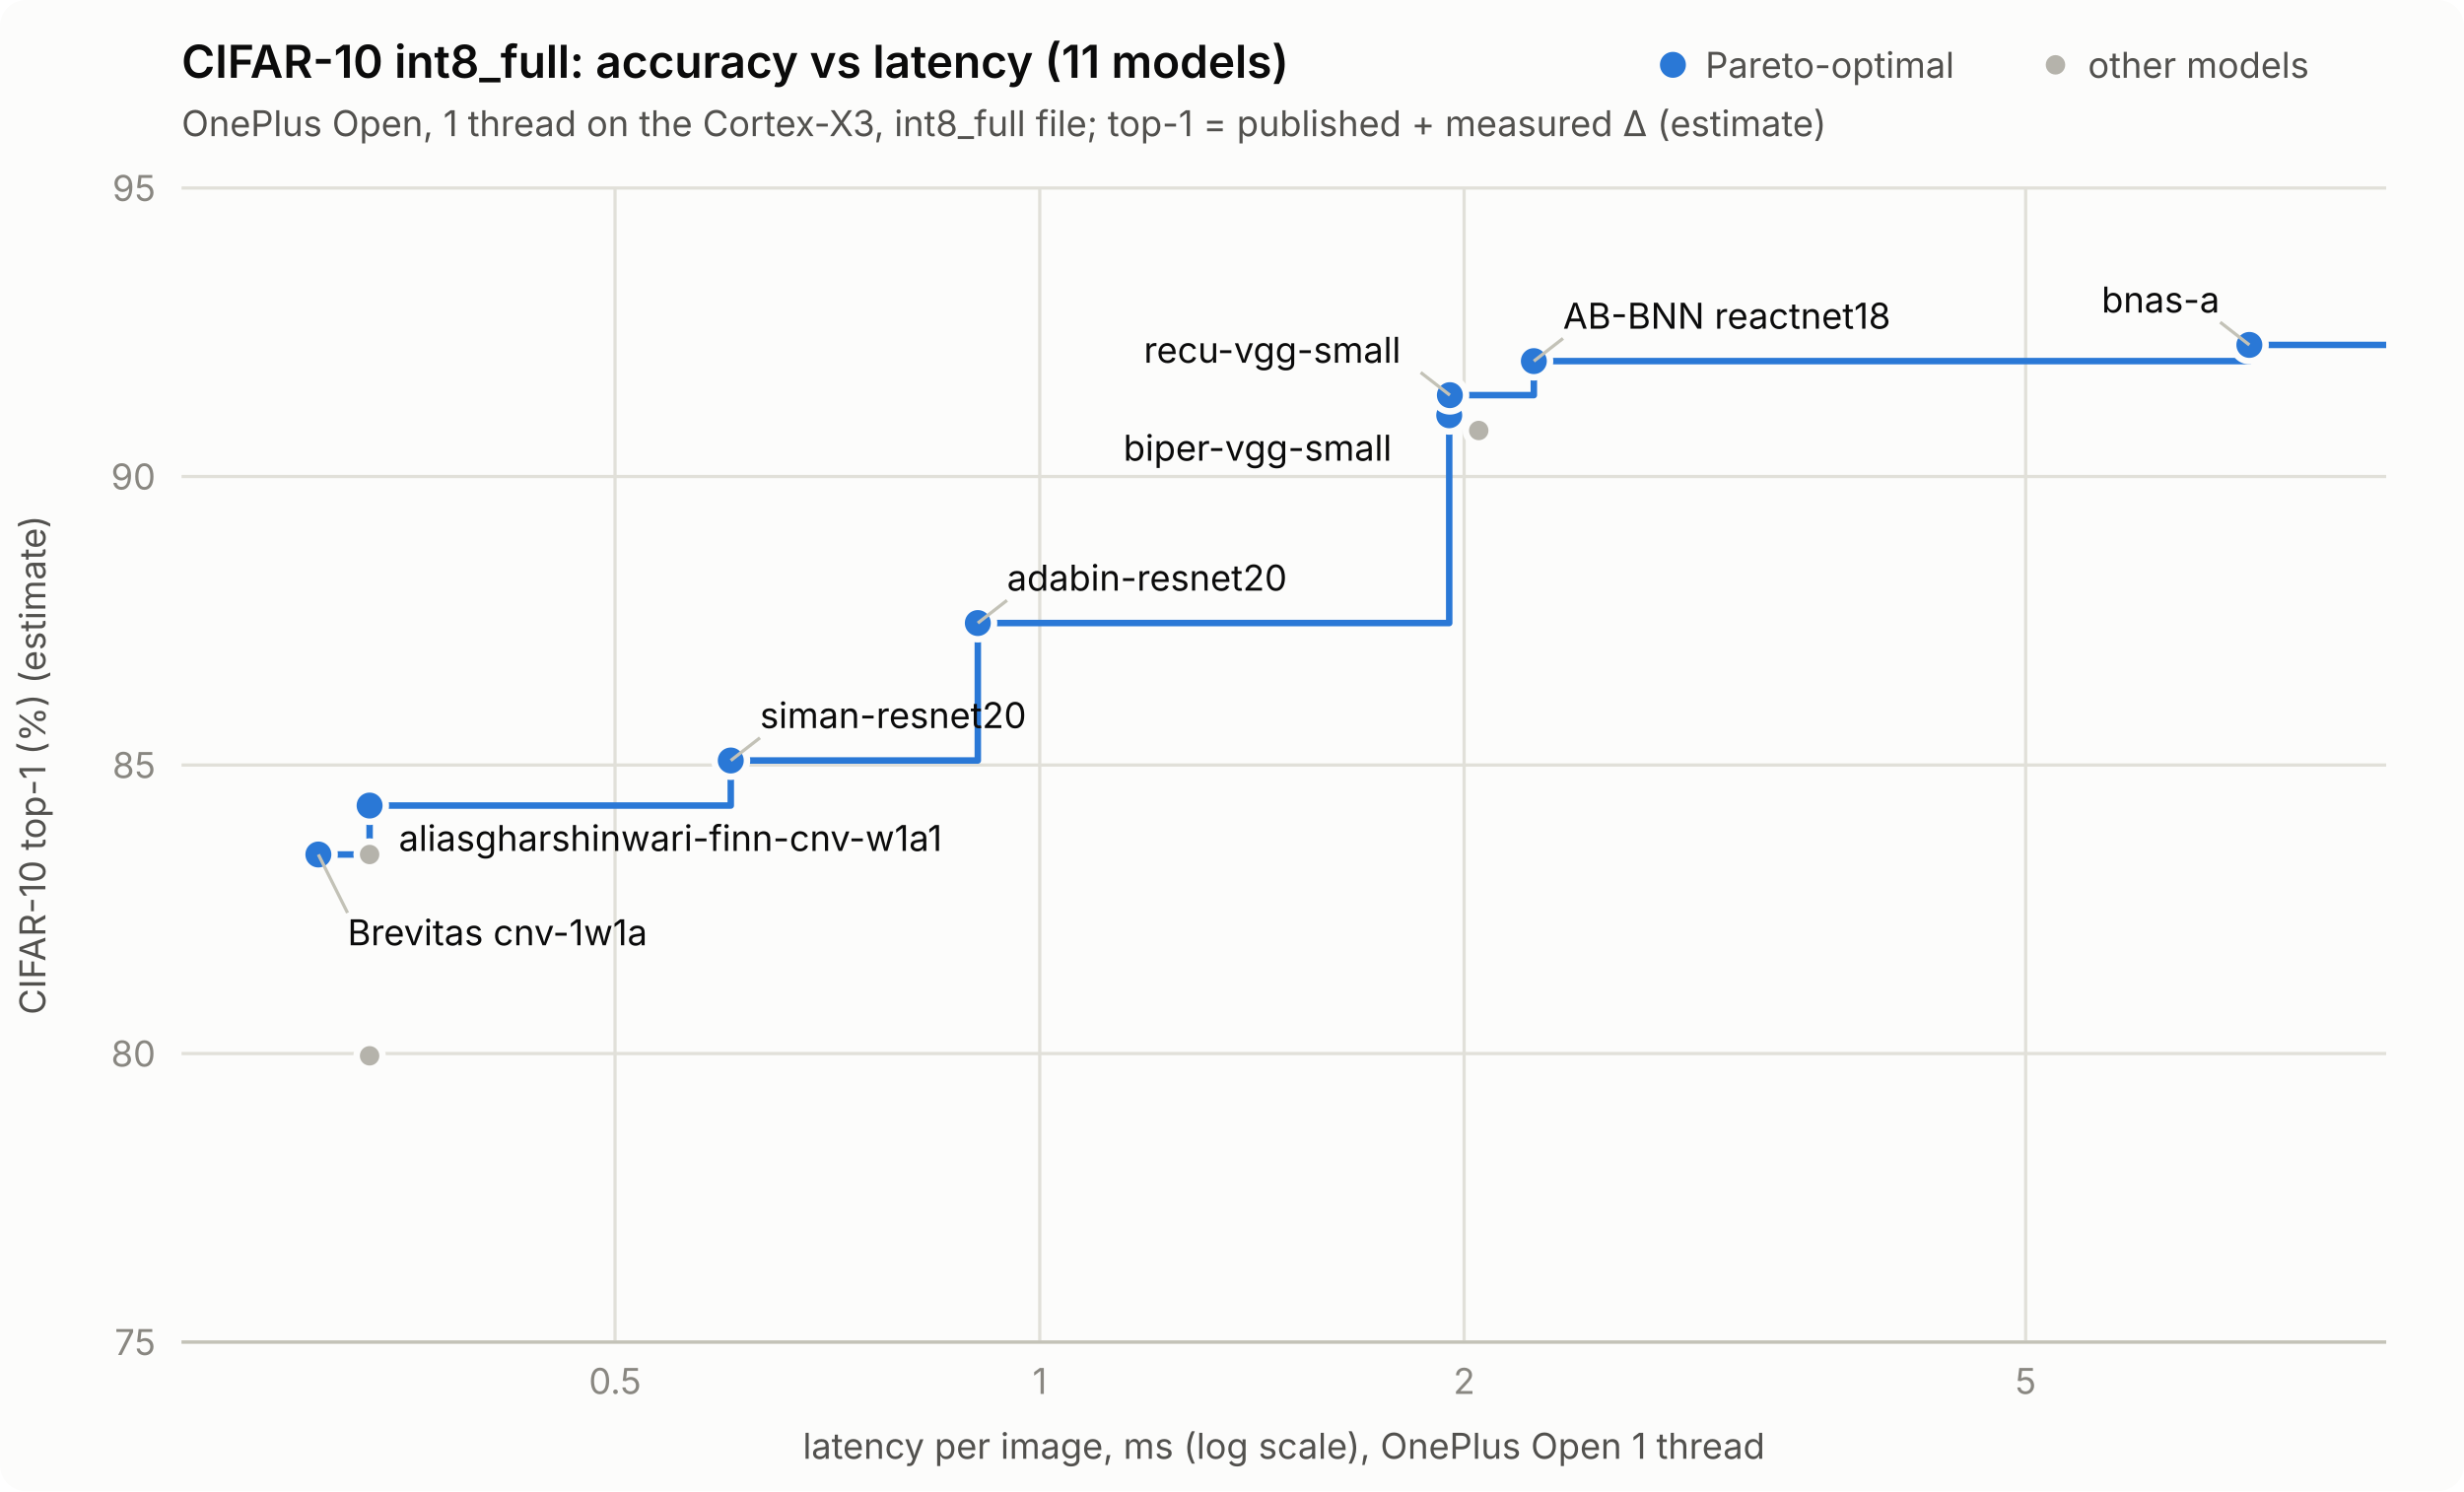
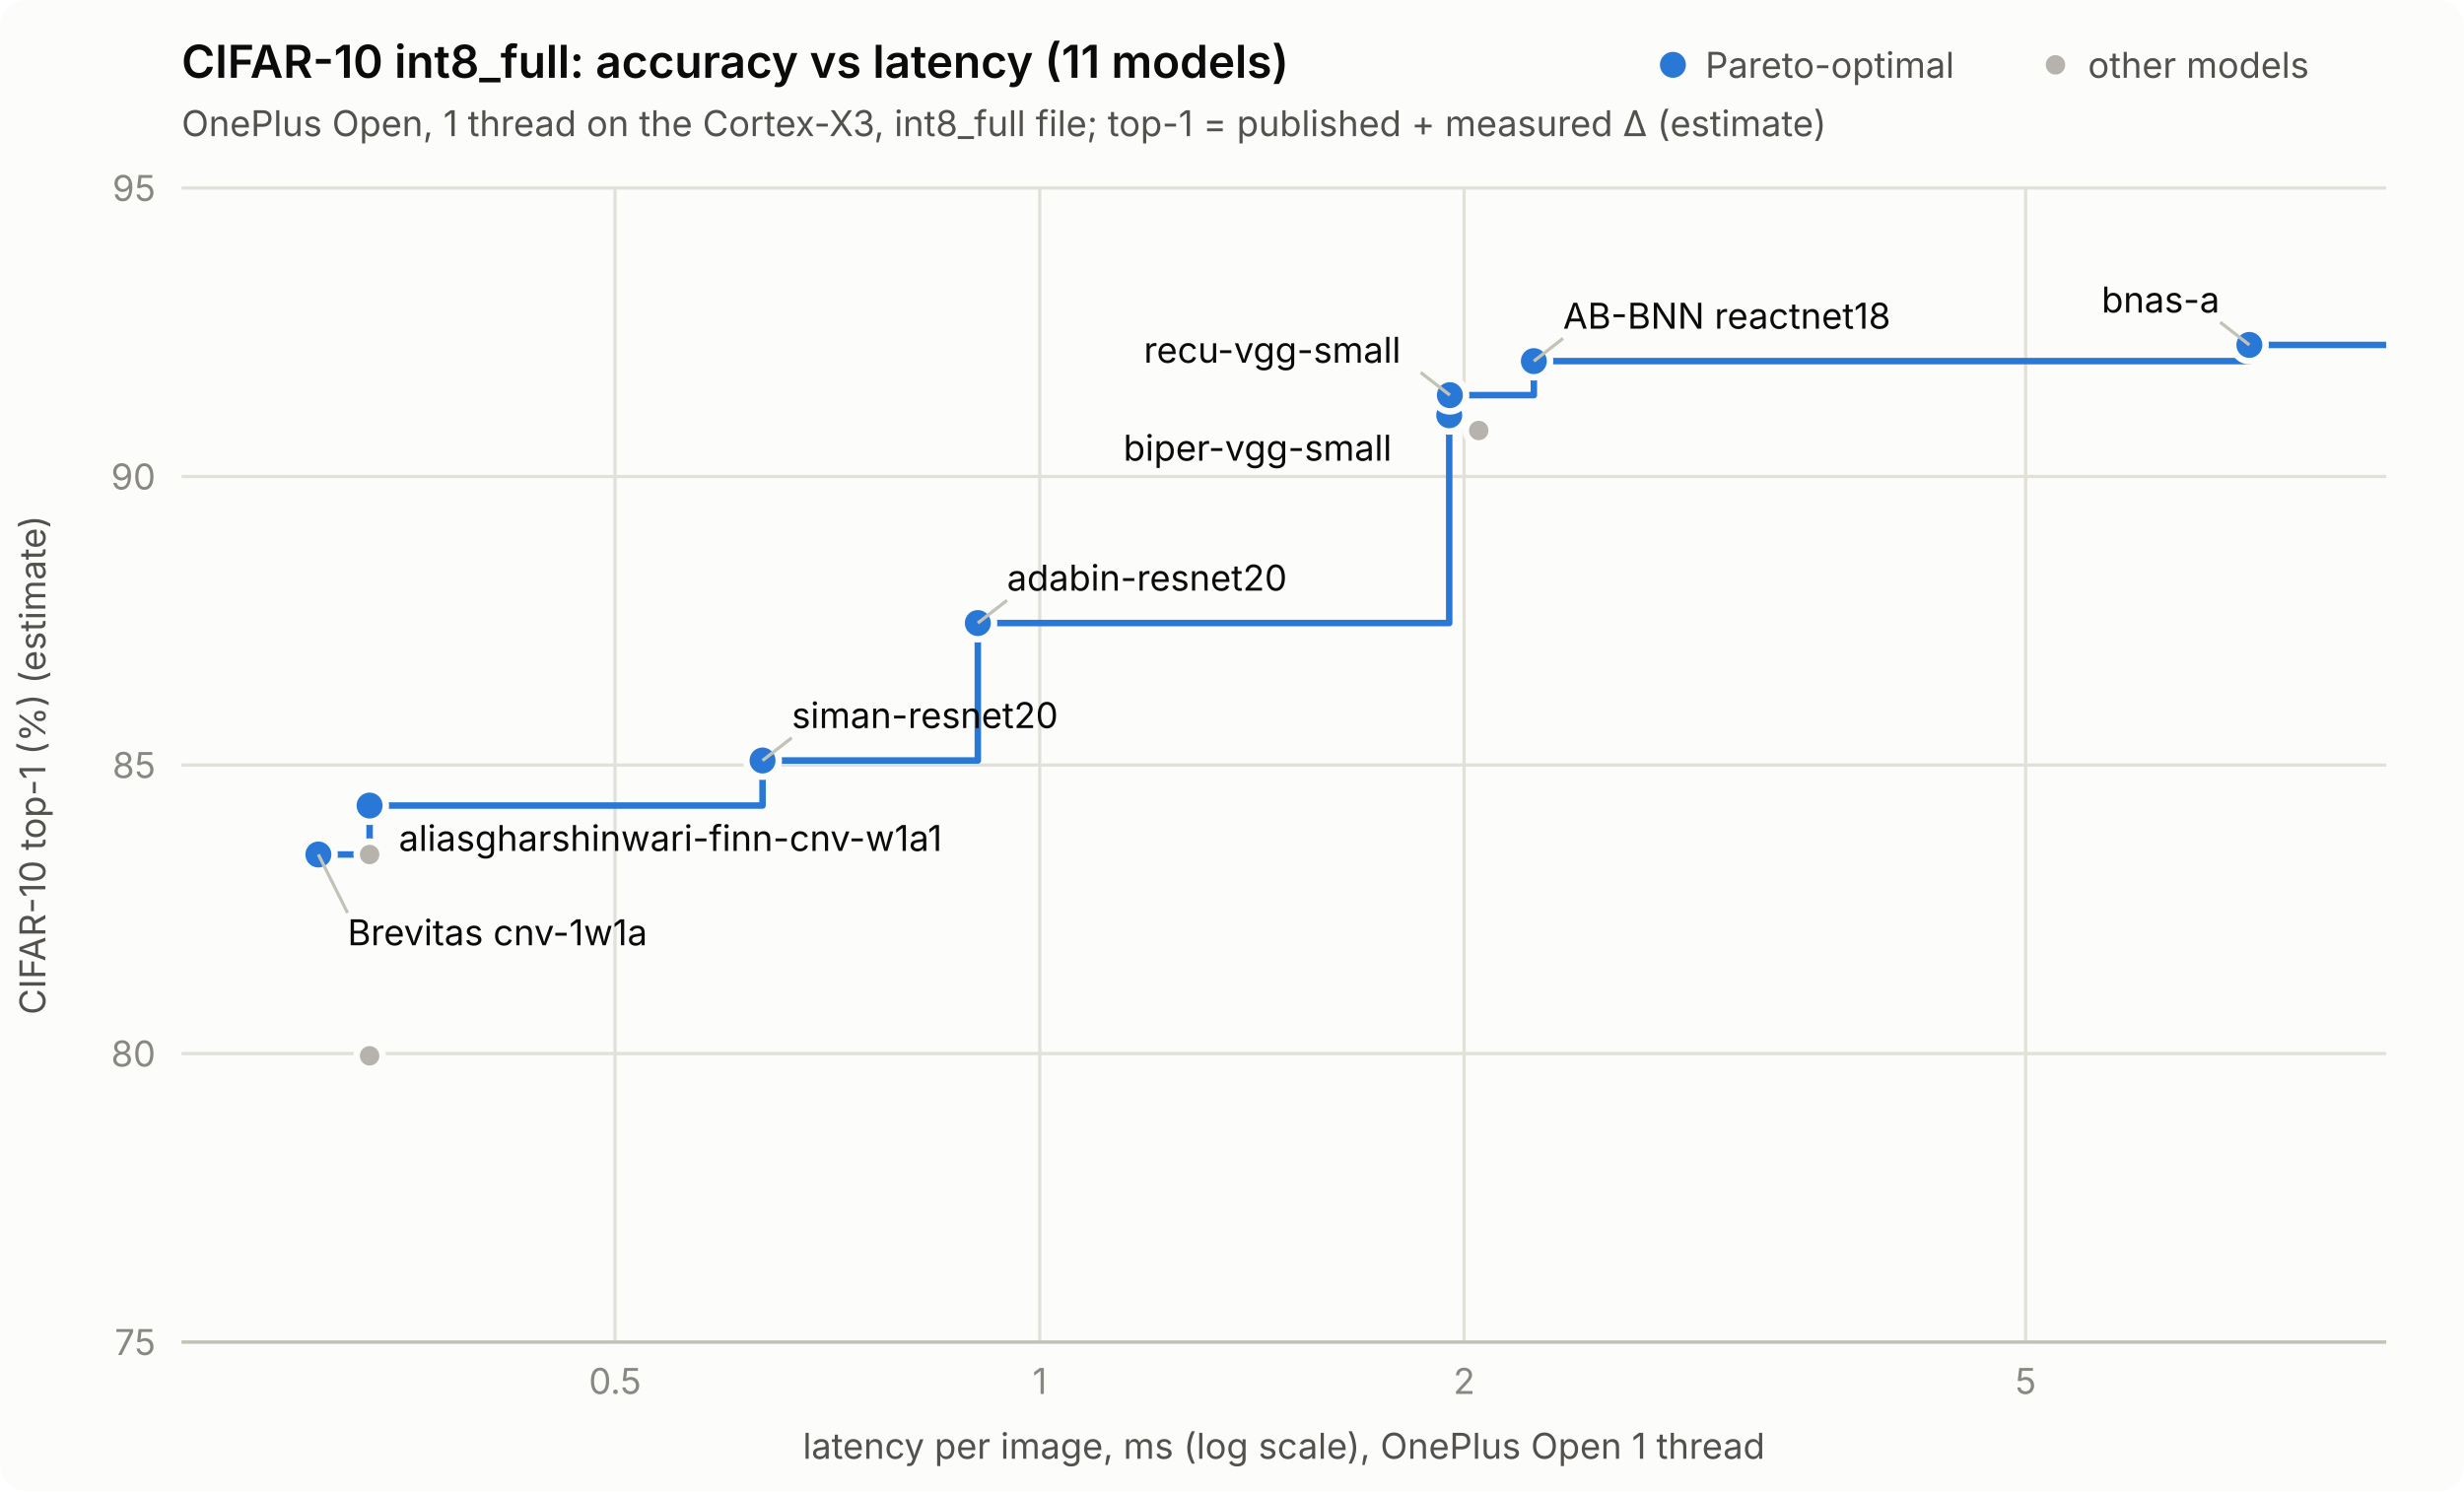
<svg xmlns="http://www.w3.org/2000/svg" viewBox="0 0 760 460" width="760" height="460" role="img" aria-label="CIFAR-10 int8_full: accuracy vs latency (11 models)">
  <style>svg{font-family:system-ui,-apple-system,'Segoe UI',sans-serif} .tick{font-size:11px;font-variant-numeric:tabular-nums} .title{font-size:14px;font-weight:600} .sub,.alabel,.lab{font-size:11px} .hit{fill:#000;fill-opacity:0} .bg{fill:#fcfcfb} .grid{stroke:#e1e0d9;stroke-width:1} .axis{stroke:#c3c2b7;stroke-width:1} .tick{fill:#898781} .title{fill:#0b0b0b} .sub,.alabel{fill:#52514e} .lab{fill:#0b0b0b} .front{fill:none;stroke:#2a78d6;stroke-width:2;stroke-linejoin:round} .dot-f{fill:#2a78d6;stroke:#fcfcfb;stroke-width:2} .dot-o{fill:#b5b3ab;stroke:#fcfcfb;stroke-width:2} .hit:hover + .dot-o,.hit:hover + .dot-f{stroke:#0b0b0b} @media (prefers-color-scheme: dark){.bg{fill:#1a1a19} .grid{stroke:#2c2c2a;stroke-width:1} .axis{stroke:#383835;stroke-width:1} .tick{fill:#898781} .title{fill:#f0efec} .sub,.alabel{fill:#c3c2b7} .lab{fill:#f0efec} .front{fill:none;stroke:#3987e5;stroke-width:2;stroke-linejoin:round} .dot-f{fill:#3987e5;stroke:#1a1a19;stroke-width:2} .dot-o{fill:#6b6a65;stroke:#1a1a19;stroke-width:2} .hit:hover + .dot-o,.hit:hover + .dot-f{stroke:#f0efec}}</style>
  <rect class="bg" x="0" y="0" width="760" height="460" rx="8" />
  <text class="title" x="56" y="24">CIFAR-10 int8_full: accuracy vs latency (11 models)</text>
  <text class="sub" x="56" y="42">OnePlus Open, 1 thread on the Cortex-X3, int8_full file; top-1 = published + measured Δ (estimate)</text>
  <line class="grid" x1="56" x2="736" y1="414.0" y2="414.0" />
  <text class="tick" x="48" y="418.0" text-anchor="end">75</text>
  <line class="grid" x1="56" x2="736" y1="325.0" y2="325.0" />
  <text class="tick" x="48" y="329.0" text-anchor="end">80</text>
  <line class="grid" x1="56" x2="736" y1="236.0" y2="236.0" />
  <text class="tick" x="48" y="240.0" text-anchor="end">85</text>
  <line class="grid" x1="56" x2="736" y1="147.0" y2="147.0" />
  <text class="tick" x="48" y="151.0" text-anchor="end">90</text>
  <line class="grid" x1="56" x2="736" y1="58.0" y2="58.0" />
  <text class="tick" x="48" y="62.0" text-anchor="end">95</text>
  <line class="grid" x1="189.7" x2="189.7" y1="58" y2="414" />
  <text class="tick" x="189.7" y="430" text-anchor="middle">0.5</text>
  <line class="grid" x1="320.7" x2="320.7" y1="58" y2="414" />
  <text class="tick" x="320.7" y="430" text-anchor="middle">1</text>
  <line class="grid" x1="451.6" x2="451.6" y1="58" y2="414" />
  <text class="tick" x="451.6" y="430" text-anchor="middle">2</text>
  <line class="grid" x1="624.8" x2="624.8" y1="58" y2="414" />
  <text class="tick" x="624.8" y="430" text-anchor="middle">5</text>
  <line class="axis" x1="56" x2="736" y1="414" y2="414" />
  <text class="alabel" x="396.0" y="450" text-anchor="middle">latency per image, ms (log scale), OnePlus Open 1 thread</text>
  <text class="alabel" transform="translate(14 236.0) rotate(-90)" text-anchor="middle">CIFAR-10 top-1 (%) (estimate)</text>
-   <path class="front" d="M98.2,263.6 H114.0 V248.5 H225.4 V234.6 H301.6 V192.2 H447.0 V128.1 H447.2 V121.9 H473.1 V111.4 H693.8 V106.4 H736.0" />
+   <path class="front" d="M98.2,263.6 H114.0 V248.5 H235.2 V234.6 H301.6 V192.2 H447.0 V128.1 H447.2 V121.9 H473.1 V111.4 H693.8 V106.4 H736.0" />
  <g>
    <circle class="hit" cx="114.0" cy="325.7" r="12" />
    <circle class="dot-o" cx="114.0" cy="325.7" r="4" />
  </g>
  <g>
    <circle class="hit" cx="114.0" cy="263.6" r="12" />
    <circle class="dot-o" cx="114.0" cy="263.6" r="4" />
  </g>
  <g>
    <circle class="hit" cx="456.1" cy="132.8" r="12" />
    <circle class="dot-o" cx="456.1" cy="132.8" r="4" />
  </g>
  <g>
    <circle class="hit" cx="473.1" cy="111.4" r="12" />
    <circle class="dot-f" cx="473.1" cy="111.4" r="5" />
  </g>
  <g>
    <circle class="hit" cx="301.6" cy="192.2" r="12" />
    <circle class="dot-f" cx="301.6" cy="192.2" r="5" />
  </g>
  <g>
    <circle class="hit" cx="114.0" cy="248.5" r="12" />
    <circle class="dot-f" cx="114.0" cy="248.5" r="5" />
  </g>
  <g>
    <circle class="hit" cx="447.0" cy="128.1" r="12" />
    <circle class="dot-f" cx="447.0" cy="128.1" r="5" />
  </g>
  <g>
    <circle class="hit" cx="693.8" cy="106.4" r="12" />
    <circle class="dot-f" cx="693.8" cy="106.4" r="5" />
  </g>
  <g>
    <circle class="hit" cx="98.2" cy="263.6" r="12" />
    <circle class="dot-f" cx="98.2" cy="263.6" r="5" />
  </g>
  <g>
    <circle class="hit" cx="447.2" cy="121.9" r="12" />
    <circle class="dot-f" cx="447.2" cy="121.9" r="5" />
  </g>
  <g>
-     <circle class="hit" cx="225.4" cy="234.6" r="12" />
-     <circle class="dot-f" cx="225.4" cy="234.6" r="5" />
+     <circle class="hit" cx="235.2" cy="234.6" r="12" />
+     <circle class="dot-f" cx="235.2" cy="234.6" r="5" />
  </g>
  <line class="axis" x1="98.2" y1="263.6" x2="107.2" y2="281.6" />
  <text class="lab" x="107.2" y="291.6">Brevitas cnv-1w1a</text>
  <text class="lab" x="123.0" y="262.5">aliasgharshinwari-finn-cnv-w1a1</text>
-   <line class="axis" x1="225.4" y1="234.6" x2="234.4" y2="227.6" />
-   <text class="lab" x="234.4" y="224.6">siman-resnet20</text>
+   <line class="axis" x1="235.2" y1="234.6" x2="244.2" y2="227.6" />
+   <text class="lab" x="244.2" y="224.6">siman-resnet20</text>
  <line class="axis" x1="301.6" y1="192.2" x2="310.6" y2="185.2" />
  <text class="lab" x="310.6" y="182.2">adabin-resnet20</text>
  <text class="lab" x="346.5" y="142.1">biper-vgg-small</text>
  <line class="axis" x1="447.2" y1="121.9" x2="438.2" y2="114.9" />
  <text class="lab" x="352.8" y="111.9">recu-vgg-small</text>
  <line class="axis" x1="473.1" y1="111.4" x2="482.1" y2="104.4" />
  <text class="lab" x="482.1" y="101.4">AB-BNN reactnet18</text>
  <line class="axis" x1="693.8" y1="106.4" x2="684.8" y2="99.4" />
  <text class="lab" x="648.2" y="96.4">bnas-a</text>
  <circle class="dot-f" cx="516" cy="20" r="5" />
  <text class="sub" x="526" y="24">Pareto-optimal</text>
  <circle class="dot-o" cx="634" cy="20" r="4" />
  <text class="sub" x="644" y="24">other models</text>
</svg>
